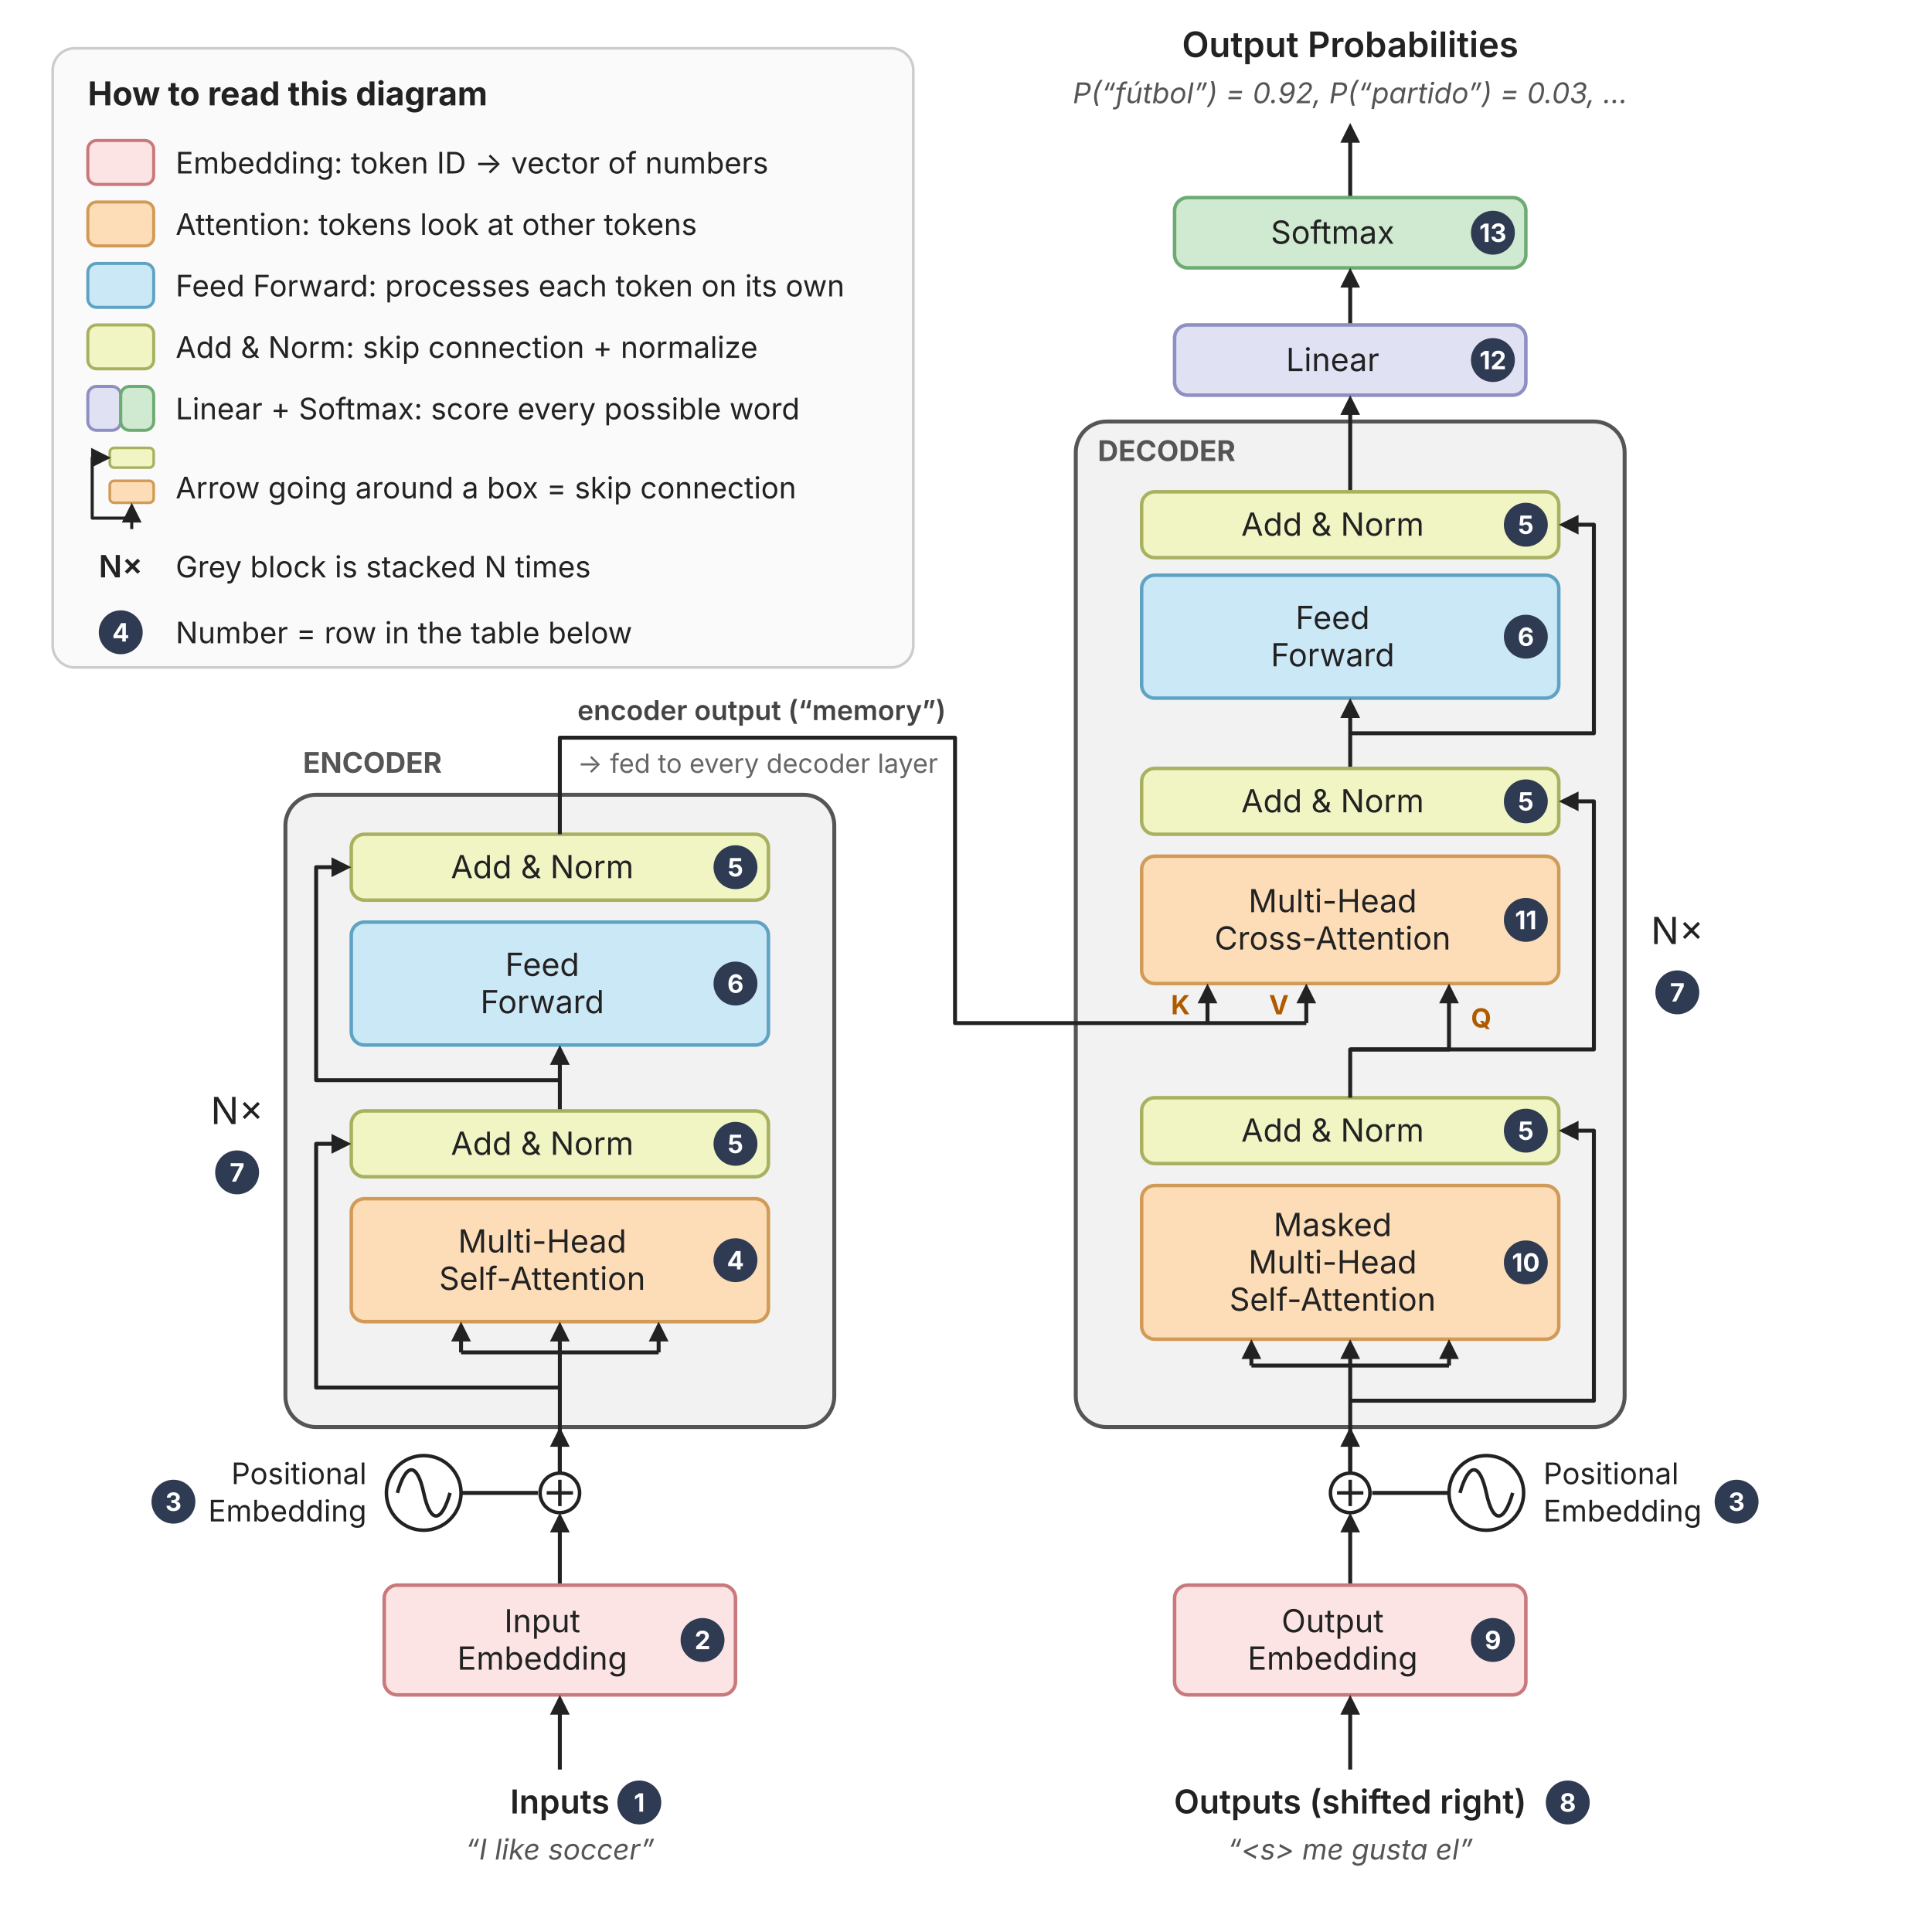
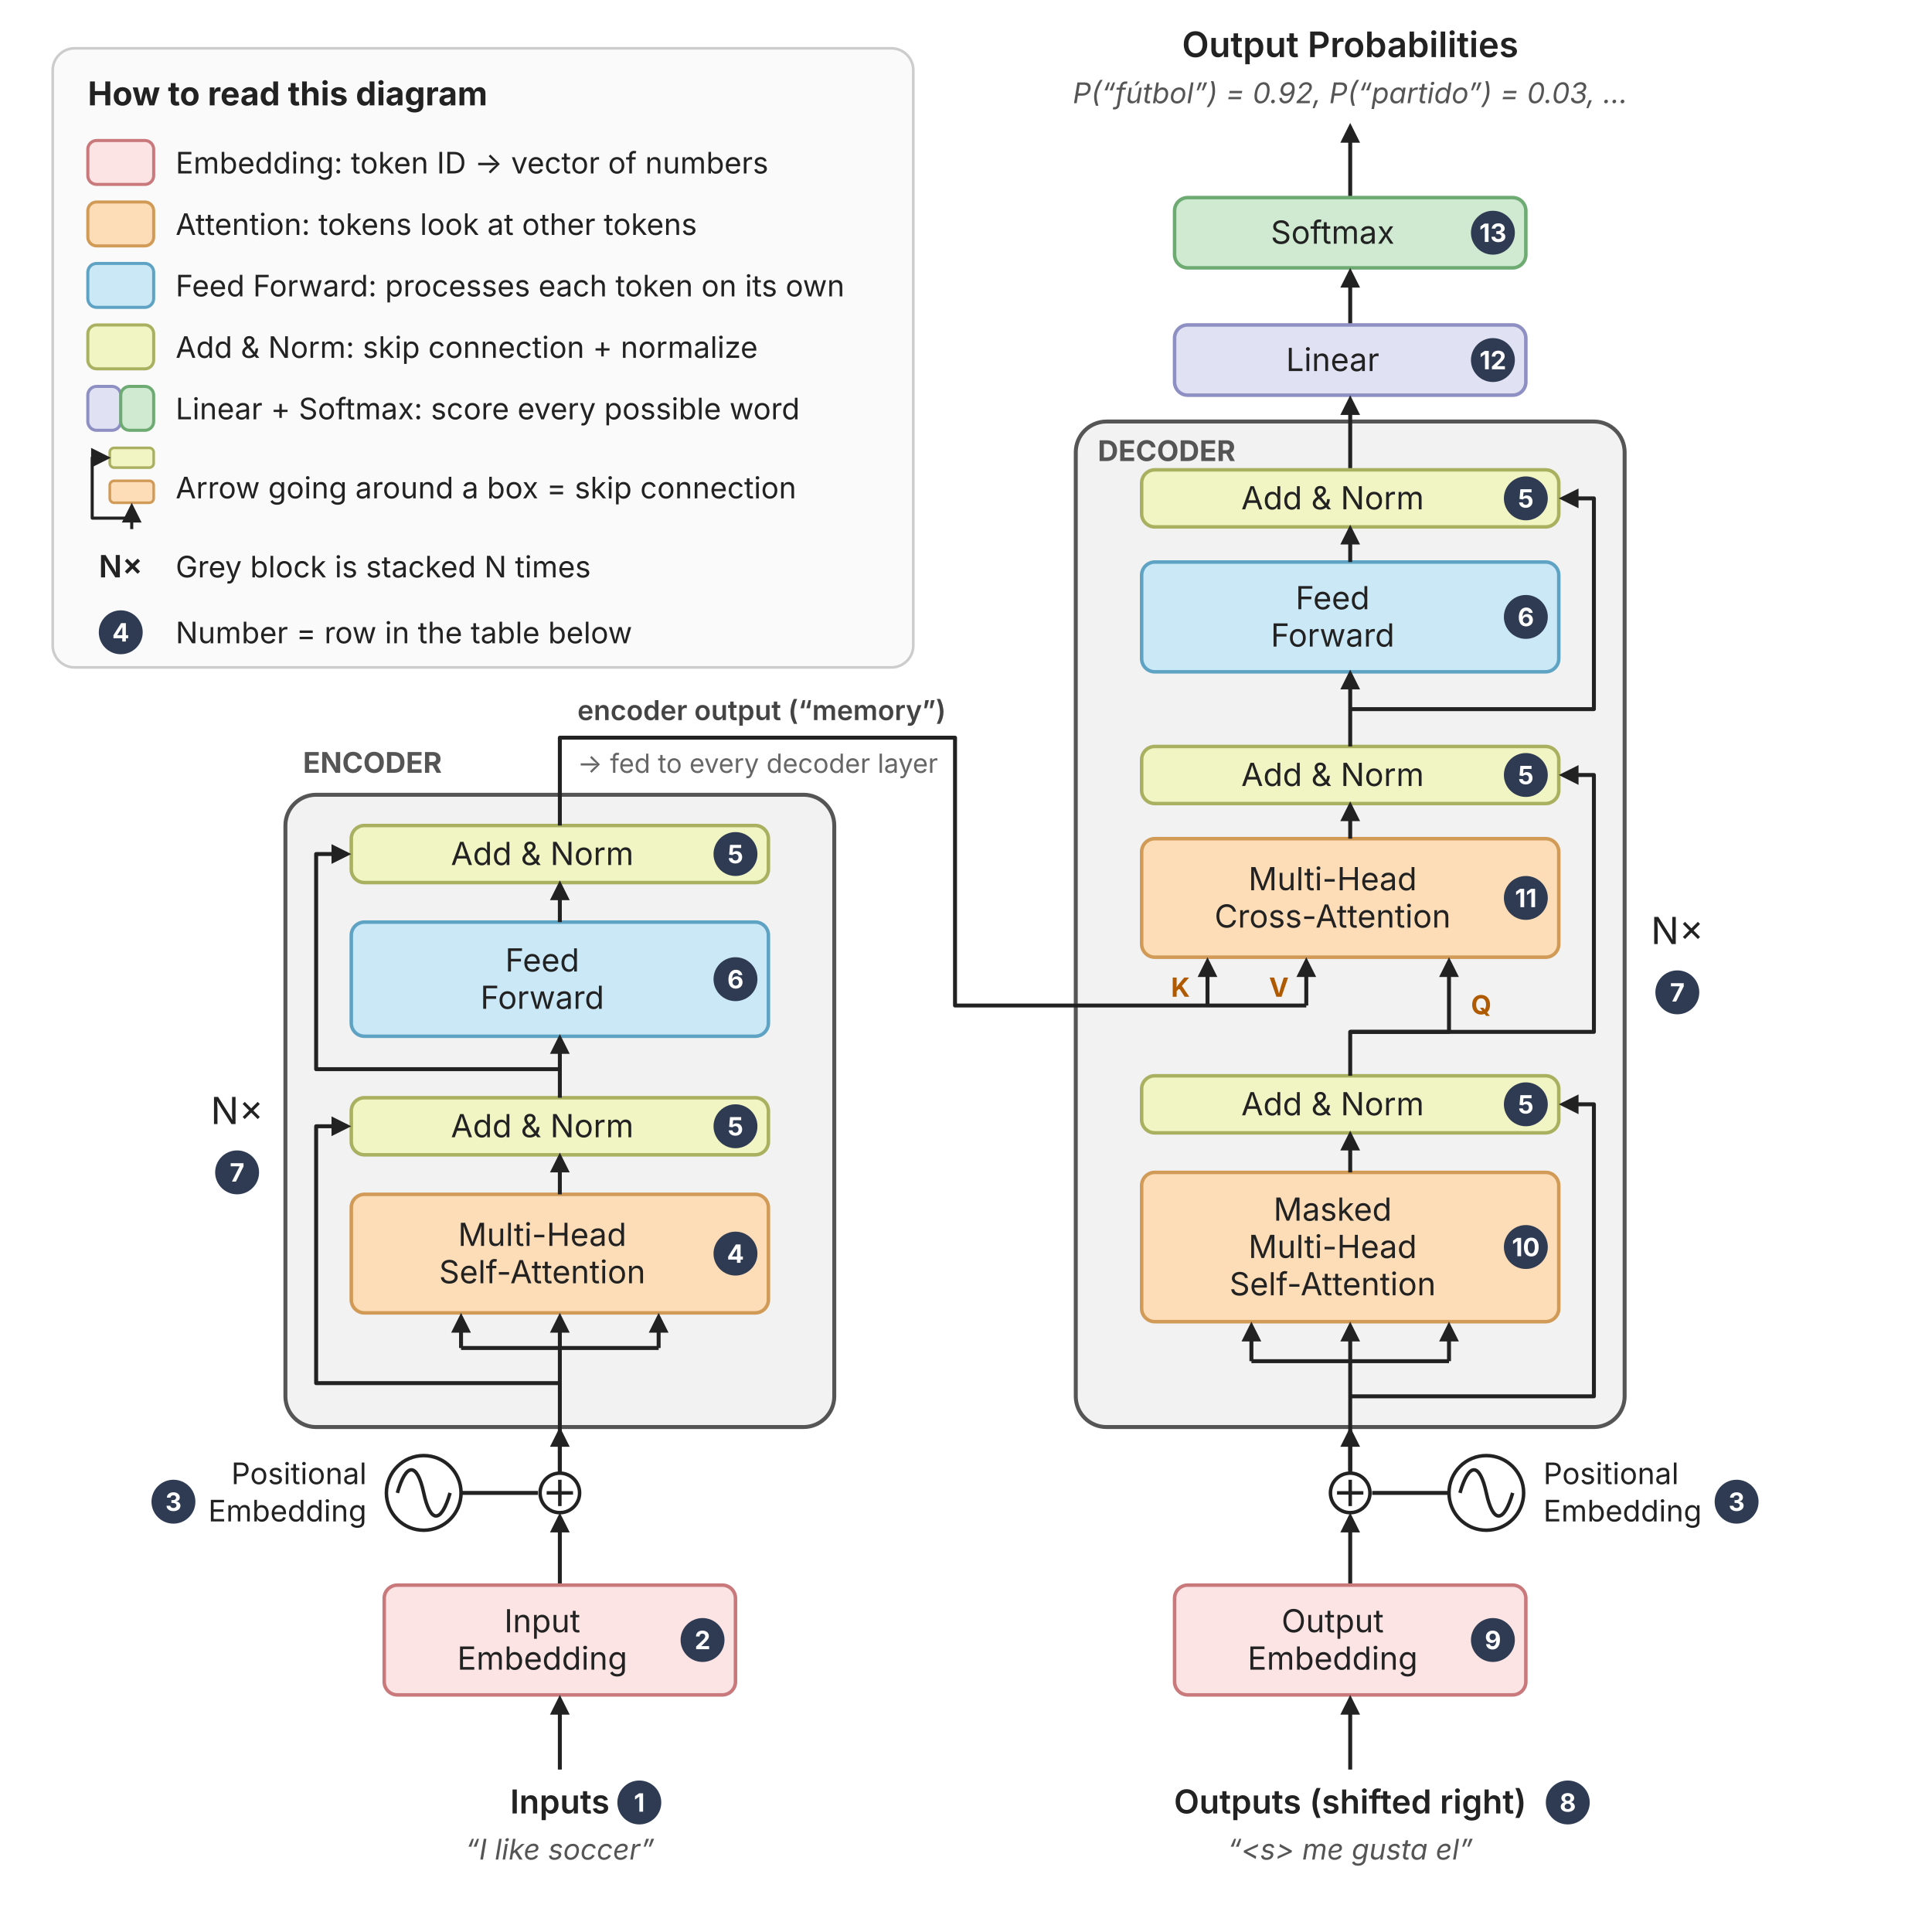
<svg xmlns="http://www.w3.org/2000/svg" width="880" height="880" viewBox="0 0 880 880">
  <defs>
    <marker id="ah" markerWidth="9" markerHeight="9" refX="7" refY="4.5" orient="auto" markerUnits="userSpaceOnUse">
      <path d="M0,0 L9,4.5 L0,9 z" fill="#222" />
    </marker>
  </defs>
  <rect width="880" height="880" fill="white" />
  <rect x="24" y="22" width="392" height="282" rx="10" fill="#FAFAFA" stroke="#CCC" stroke-width="1.2" />
  <text x="40" y="48" font-family="Inter, Arial, Helvetica, sans-serif" font-size="15" font-weight="700" text-anchor="start" fill="#222">How to read this diagram</text>
  <rect x="40.0" y="64" width="30.0" height="20" rx="4" fill="#FCE3E4" stroke="#C9787B" stroke-width="1.4" />
  <text x="80" y="79" font-family="Inter, Arial, Helvetica, sans-serif" font-size="13.5" font-weight="400" text-anchor="start" fill="#222">Embedding: token ID → vector of numbers</text>
  <rect x="40.0" y="92" width="30.0" height="20" rx="4" fill="#FDDDB7" stroke="#D19A56" stroke-width="1.4" />
  <text x="80" y="107" font-family="Inter, Arial, Helvetica, sans-serif" font-size="13.5" font-weight="400" text-anchor="start" fill="#222">Attention: tokens look at other tokens</text>
  <rect x="40.0" y="120" width="30.0" height="20" rx="4" fill="#CBE8F6" stroke="#5FA3C4" stroke-width="1.4" />
  <text x="80" y="135" font-family="Inter, Arial, Helvetica, sans-serif" font-size="13.5" font-weight="400" text-anchor="start" fill="#222">Feed Forward: processes each token on its own</text>
  <rect x="40.0" y="148" width="30.0" height="20" rx="4" fill="#F1F5C4" stroke="#A9B160" stroke-width="1.4" />
  <text x="80" y="163" font-family="Inter, Arial, Helvetica, sans-serif" font-size="13.5" font-weight="400" text-anchor="start" fill="#222">Add &amp; Norm: skip connection + normalize</text>
  <rect x="40.0" y="176" width="15.0" height="20" rx="4" fill="#E1E1F4" stroke="#8E8FC2" stroke-width="1.4" />
  <rect x="55.0" y="176" width="15.0" height="20" rx="4" fill="#CFEAD1" stroke="#6EAB73" stroke-width="1.4" />
  <text x="80" y="191" font-family="Inter, Arial, Helvetica, sans-serif" font-size="13.5" font-weight="400" text-anchor="start" fill="#222">Linear + Softmax: score every possible word</text>
  <rect x="50" y="204" width="20" height="9" rx="2" fill="#F1F5C4" stroke="#A9B160" stroke-width="1.2" />
  <rect x="50" y="219" width="20" height="10" rx="2" fill="#FDDDB7" stroke="#D19A56" stroke-width="1.2" />
  <path d="M60,241 L60,231" fill="none" stroke="#222" stroke-width="1.4" stroke-linejoin="round" marker-end="url(#ah)" />
  <path d="M60,236 L42,236 L42,208.5 L48.5,208.5" fill="none" stroke="#222" stroke-width="1.4" stroke-linejoin="round" marker-end="url(#ah)" />
  <text x="80" y="227" font-family="Inter, Arial, Helvetica, sans-serif" font-size="13.5" font-weight="400" text-anchor="start" fill="#222">Arrow going around a box = skip connection</text>
  <text x="55" y="263" font-family="Inter, Arial, Helvetica, sans-serif" font-size="14" font-weight="600" text-anchor="middle" fill="#222">N×</text>
  <text x="80" y="263" font-family="Inter, Arial, Helvetica, sans-serif" font-size="13.5" font-weight="400" text-anchor="start" fill="#222">Grey block is stacked N times</text>
  <circle cx="55" cy="288" r="10" fill="#2F3B52" />
  <text x="55" y="292.2" font-family="Inter, Arial, Helvetica, sans-serif" font-size="11.5" font-weight="700" text-anchor="middle" fill="white">4</text>
  <text x="80" y="293" font-family="Inter, Arial, Helvetica, sans-serif" font-size="13.5" font-weight="400" text-anchor="start" fill="#222">Number = row in the table below</text>
  <rect x="130" y="362" width="250" height="288" rx="14" fill="#F2F2F2" stroke="#555" stroke-width="1.8" />
  <rect x="490" y="192" width="250" height="458" rx="14" fill="#F2F2F2" stroke="#555" stroke-width="1.8" />
  <text x="138" y="352" font-family="Inter, Arial, Helvetica, sans-serif" font-size="13" font-weight="700" text-anchor="start" fill="#555">ENCODER</text>
  <text x="500" y="210" font-family="Inter, Arial, Helvetica, sans-serif" font-size="13" font-weight="700" text-anchor="start" fill="#555">DECODER</text>
  <text x="108" y="512" font-family="Inter, Arial, Helvetica, sans-serif" font-size="17" font-weight="400" text-anchor="middle" fill="#222">N×</text>
  <circle cx="108" cy="534" r="10" fill="#2F3B52" />
  <text x="108" y="538.2" font-family="Inter, Arial, Helvetica, sans-serif" font-size="11.5" font-weight="700" text-anchor="middle" fill="white">7</text>
  <text x="764" y="430" font-family="Inter, Arial, Helvetica, sans-serif" font-size="17" font-weight="400" text-anchor="middle" fill="#222">N×</text>
  <circle cx="764" cy="452" r="10" fill="#2F3B52" />
  <text x="764" y="456.2" font-family="Inter, Arial, Helvetica, sans-serif" font-size="11.5" font-weight="700" text-anchor="middle" fill="white">7</text>
  <text x="615" y="26" font-family="Inter, Arial, Helvetica, sans-serif" font-size="16" font-weight="600" text-anchor="middle" fill="#222">Output Probabilities</text>
  <text x="615" y="47" font-family="Inter, Arial, Helvetica, sans-serif" font-size="13" font-weight="400" text-anchor="middle" fill="#555" font-style="italic">P(“fútbol”) = 0.92,  P(“partido”) = 0.03, …</text>
  <path d="M615,90 L615,58" fill="none" stroke="#222" stroke-width="1.8" stroke-linejoin="round" marker-end="url(#ah)" />
  <rect x="535" y="90" width="160" height="32" rx="6" fill="#CFEAD1" stroke="#6EAB73" stroke-width="1.6" />
  <text x="607.0" y="111.0" font-family="Inter, Arial, Helvetica, sans-serif" font-size="14.5" text-anchor="middle" fill="#222">Softmax</text>
  <circle cx="680" cy="106.0" r="10" fill="#2F3B52" />
  <text x="680" y="110.2" font-family="Inter, Arial, Helvetica, sans-serif" font-size="11.5" font-weight="700" text-anchor="middle" fill="white">13</text>
  <path d="M615,148 L615,124" fill="none" stroke="#222" stroke-width="1.8" stroke-linejoin="round" marker-end="url(#ah)" />
  <rect x="535" y="148" width="160" height="32" rx="6" fill="#E1E1F4" stroke="#8E8FC2" stroke-width="1.6" />
  <text x="607.0" y="169.0" font-family="Inter, Arial, Helvetica, sans-serif" font-size="14.5" text-anchor="middle" fill="#222">Linear</text>
  <circle cx="680" cy="164.0" r="10" fill="#2F3B52" />
  <text x="680" y="168.2" font-family="Inter, Arial, Helvetica, sans-serif" font-size="11.5" font-weight="700" text-anchor="middle" fill="white">12</text>
-   <path d="M615,224 L615,182" fill="none" stroke="#222" stroke-width="1.8" stroke-linejoin="round" marker-end="url(#ah)" />
-   <rect x="520" y="224" width="190" height="30" rx="6" fill="#F1F5C4" stroke="#A9B160" stroke-width="1.6" />
-   <text x="607.0" y="244.0" font-family="Inter, Arial, Helvetica, sans-serif" font-size="14.5" text-anchor="middle" fill="#222">Add &amp; Norm</text>
-   <circle cx="695" cy="239.0" r="10" fill="#2F3B52" />
-   <text x="695" y="243.2" font-family="Inter, Arial, Helvetica, sans-serif" font-size="11.5" font-weight="700" text-anchor="middle" fill="white">5</text>
-   <rect x="520" y="262" width="190" height="56" rx="6" fill="#CBE8F6" stroke="#5FA3C4" stroke-width="1.6" />
-   <text x="607.0" y="286.5" font-family="Inter, Arial, Helvetica, sans-serif" font-size="14.5" text-anchor="middle" fill="#222">Feed</text>
-   <text x="607.0" y="303.5" font-family="Inter, Arial, Helvetica, sans-serif" font-size="14.5" text-anchor="middle" fill="#222">Forward</text>
-   <circle cx="695" cy="290.0" r="10" fill="#2F3B52" />
-   <text x="695" y="294.2" font-family="Inter, Arial, Helvetica, sans-serif" font-size="11.5" font-weight="700" text-anchor="middle" fill="white">6</text>
-   <path d="M615,350 L615,320" fill="none" stroke="#222" stroke-width="1.8" stroke-linejoin="round" marker-end="url(#ah)" />
-   <rect x="520" y="350" width="190" height="30" rx="6" fill="#F1F5C4" stroke="#A9B160" stroke-width="1.6" />
-   <text x="607.0" y="370.0" font-family="Inter, Arial, Helvetica, sans-serif" font-size="14.5" text-anchor="middle" fill="#222">Add &amp; Norm</text>
-   <circle cx="695" cy="365.0" r="10" fill="#2F3B52" />
-   <text x="695" y="369.2" font-family="Inter, Arial, Helvetica, sans-serif" font-size="11.5" font-weight="700" text-anchor="middle" fill="white">5</text>
-   <rect x="520" y="390" width="190" height="58" rx="6" fill="#FDDDB7" stroke="#D19A56" stroke-width="1.6" />
-   <text x="607.0" y="415.5" font-family="Inter, Arial, Helvetica, sans-serif" font-size="14.5" text-anchor="middle" fill="#222">Multi-Head</text>
-   <text x="607.0" y="432.5" font-family="Inter, Arial, Helvetica, sans-serif" font-size="14.5" text-anchor="middle" fill="#222">Cross-Attention</text>
-   <circle cx="695" cy="419.0" r="10" fill="#2F3B52" />
-   <text x="695" y="423.2" font-family="Inter, Arial, Helvetica, sans-serif" font-size="11.5" font-weight="700" text-anchor="middle" fill="white">11</text>
-   <rect x="520" y="500" width="190" height="30" rx="6" fill="#F1F5C4" stroke="#A9B160" stroke-width="1.6" />
-   <text x="607.0" y="520.0" font-family="Inter, Arial, Helvetica, sans-serif" font-size="14.5" text-anchor="middle" fill="#222">Add &amp; Norm</text>
-   <circle cx="695" cy="515.0" r="10" fill="#2F3B52" />
-   <text x="695" y="519.2" font-family="Inter, Arial, Helvetica, sans-serif" font-size="11.5" font-weight="700" text-anchor="middle" fill="white">5</text>
-   <rect x="520" y="540" width="190" height="70" rx="6" fill="#FDDDB7" stroke="#D19A56" stroke-width="1.6" />
-   <text x="607.0" y="563.0" font-family="Inter, Arial, Helvetica, sans-serif" font-size="14.5" text-anchor="middle" fill="#222">Masked</text>
-   <text x="607.0" y="580.0" font-family="Inter, Arial, Helvetica, sans-serif" font-size="14.5" text-anchor="middle" fill="#222">Multi-Head</text>
-   <text x="607.0" y="597.0" font-family="Inter, Arial, Helvetica, sans-serif" font-size="14.5" text-anchor="middle" fill="#222">Self-Attention</text>
-   <circle cx="695" cy="575.0" r="10" fill="#2F3B52" />
-   <text x="695" y="579.2" font-family="Inter, Arial, Helvetica, sans-serif" font-size="11.5" font-weight="700" text-anchor="middle" fill="white">10</text>
-   <path d="M615,334 L726,334 L726,239 L712,239" fill="none" stroke="#222" stroke-width="1.8" stroke-linejoin="round" marker-end="url(#ah)" />
-   <path d="M615,500 L615,478 L660,478 L660,450" fill="none" stroke="#222" stroke-width="1.8" stroke-linejoin="round" marker-end="url(#ah)" />
-   <text x="670" y="468" font-family="Inter, Arial, Helvetica, sans-serif" font-size="12" font-weight="700" text-anchor="start" fill="#B05A00">Q</text>
-   <path d="M615,478 L726,478 L726,365 L712,365" fill="none" stroke="#222" stroke-width="1.8" stroke-linejoin="round" marker-end="url(#ah)" />
-   <path d="M615,670 L615,622" fill="none" stroke="#222" stroke-width="1.8" stroke-linejoin="round" />
-   <path d="M570,622 L660,622" fill="none" stroke="#222" stroke-width="1.8" stroke-linejoin="round" />
-   <path d="M570,622 L570,612" fill="none" stroke="#222" stroke-width="1.8" stroke-linejoin="round" marker-end="url(#ah)" />
-   <path d="M615,622 L615,612" fill="none" stroke="#222" stroke-width="1.8" stroke-linejoin="round" marker-end="url(#ah)" />
-   <path d="M660,622 L660,612" fill="none" stroke="#222" stroke-width="1.8" stroke-linejoin="round" marker-end="url(#ah)" />
-   <path d="M615,638 L726,638 L726,515 L712,515" fill="none" stroke="#222" stroke-width="1.8" stroke-linejoin="round" marker-end="url(#ah)" />
-   <rect x="160" y="380" width="190" height="30" rx="6" fill="#F1F5C4" stroke="#A9B160" stroke-width="1.6" />
-   <text x="247.0" y="400.0" font-family="Inter, Arial, Helvetica, sans-serif" font-size="14.5" text-anchor="middle" fill="#222">Add &amp; Norm</text>
-   <circle cx="335" cy="395.0" r="10" fill="#2F3B52" />
-   <text x="335" y="399.2" font-family="Inter, Arial, Helvetica, sans-serif" font-size="11.5" font-weight="700" text-anchor="middle" fill="white">5</text>
-   <rect x="160" y="420" width="190" height="56" rx="6" fill="#CBE8F6" stroke="#5FA3C4" stroke-width="1.6" />
-   <text x="247.0" y="444.5" font-family="Inter, Arial, Helvetica, sans-serif" font-size="14.5" text-anchor="middle" fill="#222">Feed</text>
-   <text x="247.0" y="461.5" font-family="Inter, Arial, Helvetica, sans-serif" font-size="14.5" text-anchor="middle" fill="#222">Forward</text>
-   <circle cx="335" cy="448.0" r="10" fill="#2F3B52" />
-   <text x="335" y="452.2" font-family="Inter, Arial, Helvetica, sans-serif" font-size="11.5" font-weight="700" text-anchor="middle" fill="white">6</text>
-   <path d="M255,506 L255,478" fill="none" stroke="#222" stroke-width="1.8" stroke-linejoin="round" marker-end="url(#ah)" />
-   <rect x="160" y="506" width="190" height="30" rx="6" fill="#F1F5C4" stroke="#A9B160" stroke-width="1.6" />
-   <text x="247.0" y="526.0" font-family="Inter, Arial, Helvetica, sans-serif" font-size="14.5" text-anchor="middle" fill="#222">Add &amp; Norm</text>
-   <circle cx="335" cy="521.0" r="10" fill="#2F3B52" />
-   <text x="335" y="525.2" font-family="Inter, Arial, Helvetica, sans-serif" font-size="11.5" font-weight="700" text-anchor="middle" fill="white">5</text>
-   <rect x="160" y="546" width="190" height="56" rx="6" fill="#FDDDB7" stroke="#D19A56" stroke-width="1.6" />
-   <text x="247.0" y="570.5" font-family="Inter, Arial, Helvetica, sans-serif" font-size="14.5" text-anchor="middle" fill="#222">Multi-Head</text>
-   <text x="247.0" y="587.5" font-family="Inter, Arial, Helvetica, sans-serif" font-size="14.5" text-anchor="middle" fill="#222">Self-Attention</text>
-   <circle cx="335" cy="574.0" r="10" fill="#2F3B52" />
-   <text x="335" y="578.2" font-family="Inter, Arial, Helvetica, sans-serif" font-size="11.5" font-weight="700" text-anchor="middle" fill="white">4</text>
-   <path d="M255,492 L144,492 L144,395 L158,395" fill="none" stroke="#222" stroke-width="1.8" stroke-linejoin="round" marker-end="url(#ah)" />
-   <path d="M255,670 L255,616" fill="none" stroke="#222" stroke-width="1.8" stroke-linejoin="round" />
-   <path d="M210,616 L300,616" fill="none" stroke="#222" stroke-width="1.8" stroke-linejoin="round" />
-   <path d="M210,616 L210,604" fill="none" stroke="#222" stroke-width="1.8" stroke-linejoin="round" marker-end="url(#ah)" />
-   <path d="M255,616 L255,604" fill="none" stroke="#222" stroke-width="1.8" stroke-linejoin="round" marker-end="url(#ah)" />
-   <path d="M300,616 L300,604" fill="none" stroke="#222" stroke-width="1.8" stroke-linejoin="round" marker-end="url(#ah)" />
-   <path d="M255,632 L144,632 L144,521 L158,521" fill="none" stroke="#222" stroke-width="1.8" stroke-linejoin="round" marker-end="url(#ah)" />
-   <path d="M255,380 L255,336 L435,336 L435,466 L595,466" fill="none" stroke="#222" stroke-width="1.8" stroke-linejoin="round" />
-   <path d="M550,466 L550,450" fill="none" stroke="#222" stroke-width="1.8" stroke-linejoin="round" marker-end="url(#ah)" />
-   <path d="M595,466 L595,450" fill="none" stroke="#222" stroke-width="1.8" stroke-linejoin="round" marker-end="url(#ah)" />
-   <text x="542" y="462" font-family="Inter, Arial, Helvetica, sans-serif" font-size="12" font-weight="700" text-anchor="end" fill="#B05A00">K</text>
-   <text x="587" y="462" font-family="Inter, Arial, Helvetica, sans-serif" font-size="12" font-weight="700" text-anchor="end" fill="#B05A00">V</text>
+   <path d="M615,214 L615,182" fill="none" stroke="#222" stroke-width="1.8" stroke-linejoin="round" marker-end="url(#ah)" />
+   <rect x="520" y="214" width="190" height="26" rx="6" fill="#F1F5C4" stroke="#A9B160" stroke-width="1.6" />
+   <text x="607.0" y="232.0" font-family="Inter, Arial, Helvetica, sans-serif" font-size="14.5" text-anchor="middle" fill="#222">Add &amp; Norm</text>
+   <circle cx="695" cy="227.0" r="10" fill="#2F3B52" />
+   <text x="695" y="231.2" font-family="Inter, Arial, Helvetica, sans-serif" font-size="11.5" font-weight="700" text-anchor="middle" fill="white">5</text>
+   <rect x="520" y="256" width="190" height="50" rx="6" fill="#CBE8F6" stroke="#5FA3C4" stroke-width="1.6" />
+   <text x="607.0" y="277.5" font-family="Inter, Arial, Helvetica, sans-serif" font-size="14.5" text-anchor="middle" fill="#222">Feed</text>
+   <text x="607.0" y="294.5" font-family="Inter, Arial, Helvetica, sans-serif" font-size="14.5" text-anchor="middle" fill="#222">Forward</text>
+   <circle cx="695" cy="281.0" r="10" fill="#2F3B52" />
+   <text x="695" y="285.2" font-family="Inter, Arial, Helvetica, sans-serif" font-size="11.5" font-weight="700" text-anchor="middle" fill="white">6</text>
+   <path d="M615,256 L615,241" fill="none" stroke="#222" stroke-width="1.8" stroke-linejoin="round" marker-end="url(#ah)" />
+   <rect x="520" y="340" width="190" height="26" rx="6" fill="#F1F5C4" stroke="#A9B160" stroke-width="1.6" />
+   <text x="607.0" y="358.0" font-family="Inter, Arial, Helvetica, sans-serif" font-size="14.5" text-anchor="middle" fill="#222">Add &amp; Norm</text>
+   <circle cx="695" cy="353.0" r="10" fill="#2F3B52" />
+   <text x="695" y="357.2" font-family="Inter, Arial, Helvetica, sans-serif" font-size="11.5" font-weight="700" text-anchor="middle" fill="white">5</text>
+   <path d="M615,340 L615,307" fill="none" stroke="#222" stroke-width="1.8" stroke-linejoin="round" marker-end="url(#ah)" />
+   <rect x="520" y="382" width="190" height="54" rx="6" fill="#FDDDB7" stroke="#D19A56" stroke-width="1.6" />
+   <text x="607.0" y="405.5" font-family="Inter, Arial, Helvetica, sans-serif" font-size="14.5" text-anchor="middle" fill="#222">Multi-Head</text>
+   <text x="607.0" y="422.5" font-family="Inter, Arial, Helvetica, sans-serif" font-size="14.5" text-anchor="middle" fill="#222">Cross-Attention</text>
+   <circle cx="695" cy="409.0" r="10" fill="#2F3B52" />
+   <text x="695" y="413.2" font-family="Inter, Arial, Helvetica, sans-serif" font-size="11.5" font-weight="700" text-anchor="middle" fill="white">11</text>
+   <path d="M615,382 L615,367" fill="none" stroke="#222" stroke-width="1.8" stroke-linejoin="round" marker-end="url(#ah)" />
+   <rect x="520" y="490" width="190" height="26" rx="6" fill="#F1F5C4" stroke="#A9B160" stroke-width="1.6" />
+   <text x="607.0" y="508.0" font-family="Inter, Arial, Helvetica, sans-serif" font-size="14.5" text-anchor="middle" fill="#222">Add &amp; Norm</text>
+   <circle cx="695" cy="503.0" r="10" fill="#2F3B52" />
+   <text x="695" y="507.2" font-family="Inter, Arial, Helvetica, sans-serif" font-size="11.5" font-weight="700" text-anchor="middle" fill="white">5</text>
+   <rect x="520" y="534" width="190" height="68" rx="6" fill="#FDDDB7" stroke="#D19A56" stroke-width="1.6" />
+   <text x="607.0" y="556.0" font-family="Inter, Arial, Helvetica, sans-serif" font-size="14.5" text-anchor="middle" fill="#222">Masked</text>
+   <text x="607.0" y="573.0" font-family="Inter, Arial, Helvetica, sans-serif" font-size="14.5" text-anchor="middle" fill="#222">Multi-Head</text>
+   <text x="607.0" y="590.0" font-family="Inter, Arial, Helvetica, sans-serif" font-size="14.5" text-anchor="middle" fill="#222">Self-Attention</text>
+   <circle cx="695" cy="568.0" r="10" fill="#2F3B52" />
+   <text x="695" y="572.2" font-family="Inter, Arial, Helvetica, sans-serif" font-size="11.5" font-weight="700" text-anchor="middle" fill="white">10</text>
+   <path d="M615,534 L615,517" fill="none" stroke="#222" stroke-width="1.8" stroke-linejoin="round" marker-end="url(#ah)" />
+   <path d="M615,323 L726,323 L726,227 L712,227" fill="none" stroke="#222" stroke-width="1.8" stroke-linejoin="round" marker-end="url(#ah)" />
+   <path d="M615,490 L615,470 L660,470 L660,438" fill="none" stroke="#222" stroke-width="1.8" stroke-linejoin="round" marker-end="url(#ah)" />
+   <text x="670" y="462" font-family="Inter, Arial, Helvetica, sans-serif" font-size="12" font-weight="700" text-anchor="start" fill="#B05A00">Q</text>
+   <path d="M615,470 L726,470 L726,353 L712,353" fill="none" stroke="#222" stroke-width="1.8" stroke-linejoin="round" marker-end="url(#ah)" />
+   <path d="M615,670 L615,620" fill="none" stroke="#222" stroke-width="1.8" stroke-linejoin="round" />
+   <path d="M570,620 L660,620" fill="none" stroke="#222" stroke-width="1.8" stroke-linejoin="round" />
+   <path d="M570,620 L570,604" fill="none" stroke="#222" stroke-width="1.8" stroke-linejoin="round" marker-end="url(#ah)" />
+   <path d="M615,620 L615,604" fill="none" stroke="#222" stroke-width="1.8" stroke-linejoin="round" marker-end="url(#ah)" />
+   <path d="M660,620 L660,604" fill="none" stroke="#222" stroke-width="1.8" stroke-linejoin="round" marker-end="url(#ah)" />
+   <path d="M615,636 L726,636 L726,503 L712,503" fill="none" stroke="#222" stroke-width="1.8" stroke-linejoin="round" marker-end="url(#ah)" />
+   <rect x="160" y="376" width="190" height="26" rx="6" fill="#F1F5C4" stroke="#A9B160" stroke-width="1.6" />
+   <text x="247.0" y="394.0" font-family="Inter, Arial, Helvetica, sans-serif" font-size="14.5" text-anchor="middle" fill="#222">Add &amp; Norm</text>
+   <circle cx="335" cy="389.0" r="10" fill="#2F3B52" />
+   <text x="335" y="393.2" font-family="Inter, Arial, Helvetica, sans-serif" font-size="11.5" font-weight="700" text-anchor="middle" fill="white">5</text>
+   <rect x="160" y="420" width="190" height="52" rx="6" fill="#CBE8F6" stroke="#5FA3C4" stroke-width="1.6" />
+   <text x="247.0" y="442.5" font-family="Inter, Arial, Helvetica, sans-serif" font-size="14.5" text-anchor="middle" fill="#222">Feed</text>
+   <text x="247.0" y="459.5" font-family="Inter, Arial, Helvetica, sans-serif" font-size="14.5" text-anchor="middle" fill="#222">Forward</text>
+   <circle cx="335" cy="446.0" r="10" fill="#2F3B52" />
+   <text x="335" y="450.2" font-family="Inter, Arial, Helvetica, sans-serif" font-size="11.5" font-weight="700" text-anchor="middle" fill="white">6</text>
+   <path d="M255,420 L255,403" fill="none" stroke="#222" stroke-width="1.8" stroke-linejoin="round" marker-end="url(#ah)" />
+   <rect x="160" y="500" width="190" height="26" rx="6" fill="#F1F5C4" stroke="#A9B160" stroke-width="1.6" />
+   <text x="247.0" y="518.0" font-family="Inter, Arial, Helvetica, sans-serif" font-size="14.5" text-anchor="middle" fill="#222">Add &amp; Norm</text>
+   <circle cx="335" cy="513.0" r="10" fill="#2F3B52" />
+   <text x="335" y="517.2" font-family="Inter, Arial, Helvetica, sans-serif" font-size="11.5" font-weight="700" text-anchor="middle" fill="white">5</text>
+   <path d="M255,500 L255,473" fill="none" stroke="#222" stroke-width="1.8" stroke-linejoin="round" marker-end="url(#ah)" />
+   <rect x="160" y="544" width="190" height="54" rx="6" fill="#FDDDB7" stroke="#D19A56" stroke-width="1.6" />
+   <text x="247.0" y="567.5" font-family="Inter, Arial, Helvetica, sans-serif" font-size="14.5" text-anchor="middle" fill="#222">Multi-Head</text>
+   <text x="247.0" y="584.5" font-family="Inter, Arial, Helvetica, sans-serif" font-size="14.5" text-anchor="middle" fill="#222">Self-Attention</text>
+   <circle cx="335" cy="571.0" r="10" fill="#2F3B52" />
+   <text x="335" y="575.2" font-family="Inter, Arial, Helvetica, sans-serif" font-size="11.5" font-weight="700" text-anchor="middle" fill="white">4</text>
+   <path d="M255,544 L255,527" fill="none" stroke="#222" stroke-width="1.8" stroke-linejoin="round" marker-end="url(#ah)" />
+   <path d="M255,487 L144,487 L144,389 L158,389" fill="none" stroke="#222" stroke-width="1.8" stroke-linejoin="round" marker-end="url(#ah)" />
+   <path d="M255,670 L255,614" fill="none" stroke="#222" stroke-width="1.8" stroke-linejoin="round" />
+   <path d="M210,614 L300,614" fill="none" stroke="#222" stroke-width="1.8" stroke-linejoin="round" />
+   <path d="M210,614 L210,600" fill="none" stroke="#222" stroke-width="1.8" stroke-linejoin="round" marker-end="url(#ah)" />
+   <path d="M255,614 L255,600" fill="none" stroke="#222" stroke-width="1.8" stroke-linejoin="round" marker-end="url(#ah)" />
+   <path d="M300,614 L300,600" fill="none" stroke="#222" stroke-width="1.8" stroke-linejoin="round" marker-end="url(#ah)" />
+   <path d="M255,630 L144,630 L144,513 L158,513" fill="none" stroke="#222" stroke-width="1.8" stroke-linejoin="round" marker-end="url(#ah)" />
+   <path d="M255,376 L255,336 L435,336 L435,458 L595,458" fill="none" stroke="#222" stroke-width="1.8" stroke-linejoin="round" />
+   <path d="M550,458 L550,438" fill="none" stroke="#222" stroke-width="1.8" stroke-linejoin="round" marker-end="url(#ah)" />
+   <path d="M595,458 L595,438" fill="none" stroke="#222" stroke-width="1.8" stroke-linejoin="round" marker-end="url(#ah)" />
+   <text x="542" y="454" font-family="Inter, Arial, Helvetica, sans-serif" font-size="12" font-weight="700" text-anchor="end" fill="#B05A00">K</text>
+   <text x="587" y="454" font-family="Inter, Arial, Helvetica, sans-serif" font-size="12" font-weight="700" text-anchor="end" fill="#B05A00">V</text>
  <text x="263" y="328" font-family="Inter, Arial, Helvetica, sans-serif" font-size="12.5" font-weight="600" text-anchor="start" fill="#444">encoder output (“memory”)</text>
  <text x="263" y="352" font-family="Inter, Arial, Helvetica, sans-serif" font-size="12" font-weight="400" text-anchor="start" fill="#666">→ fed to every decoder layer</text>
  <circle cx="255" cy="680" r="9" fill="white" stroke="#222" stroke-width="1.6" />
  <path d="M249,680 L261,680" fill="none" stroke="#222" stroke-width="1.6" stroke-linejoin="round" />
  <path d="M255,674 L255,686" fill="none" stroke="#222" stroke-width="1.6" stroke-linejoin="round" />
  <path d="M255,671 L255,652" fill="none" stroke="#222" stroke-width="1.8" stroke-linejoin="round" marker-end="url(#ah)" />
  <circle cx="193" cy="680" r="17" fill="white" stroke="#222" stroke-width="1.6" />
  <path d="M181,680 C185,666 190,666 193,680 S201,694 205,680" fill="none" stroke="#222" stroke-width="1.6" />
  <path d="M210,680 L245,680" fill="none" stroke="#222" stroke-width="1.8" stroke-linejoin="round" />
  <text x="167" y="676" font-family="Inter, Arial, Helvetica, sans-serif" font-size="13.5" font-weight="400" text-anchor="end" fill="#222">Positional</text>
  <text x="167" y="693" font-family="Inter, Arial, Helvetica, sans-serif" font-size="13.5" font-weight="400" text-anchor="end" fill="#222">Embedding</text>
  <circle cx="79" cy="684" r="10" fill="#2F3B52" />
  <text x="79" y="688.2" font-family="Inter, Arial, Helvetica, sans-serif" font-size="11.5" font-weight="700" text-anchor="middle" fill="white">3</text>
  <path d="M255,722 L255,691" fill="none" stroke="#222" stroke-width="1.8" stroke-linejoin="round" marker-end="url(#ah)" />
  <rect x="175" y="722" width="160" height="50" rx="6" fill="#FCE3E4" stroke="#C9787B" stroke-width="1.6" />
  <text x="247.0" y="743.5" font-family="Inter, Arial, Helvetica, sans-serif" font-size="14.5" text-anchor="middle" fill="#222">Input</text>
  <text x="247.0" y="760.5" font-family="Inter, Arial, Helvetica, sans-serif" font-size="14.5" text-anchor="middle" fill="#222">Embedding</text>
  <circle cx="320" cy="747.0" r="10" fill="#2F3B52" />
  <text x="320" y="751.2" font-family="Inter, Arial, Helvetica, sans-serif" font-size="11.5" font-weight="700" text-anchor="middle" fill="white">2</text>
  <path d="M255,806 L255,774" fill="none" stroke="#222" stroke-width="1.8" stroke-linejoin="round" marker-end="url(#ah)" />
  <text x="255" y="826" font-family="Inter, Arial, Helvetica, sans-serif" font-size="15" font-weight="600" text-anchor="middle" fill="#222">Inputs</text>
  <circle cx="291.2" cy="821" r="10" fill="#2F3B52" />
  <text x="291.2" y="825.2" font-family="Inter, Arial, Helvetica, sans-serif" font-size="11.5" font-weight="700" text-anchor="middle" fill="white">1</text>
  <text x="255" y="847" font-family="Inter, Arial, Helvetica, sans-serif" font-size="13" font-weight="400" text-anchor="middle" fill="#555" font-style="italic">“I like soccer”</text>
  <circle cx="615" cy="680" r="9" fill="white" stroke="#222" stroke-width="1.6" />
  <path d="M609,680 L621,680" fill="none" stroke="#222" stroke-width="1.6" stroke-linejoin="round" />
  <path d="M615,674 L615,686" fill="none" stroke="#222" stroke-width="1.6" stroke-linejoin="round" />
  <path d="M615,671 L615,652" fill="none" stroke="#222" stroke-width="1.8" stroke-linejoin="round" marker-end="url(#ah)" />
  <circle cx="677" cy="680" r="17" fill="white" stroke="#222" stroke-width="1.6" />
  <path d="M665,680 C669,666 674,666 677,680 S685,694 689,680" fill="none" stroke="#222" stroke-width="1.6" />
  <path d="M660,680 L625,680" fill="none" stroke="#222" stroke-width="1.8" stroke-linejoin="round" />
  <text x="703" y="676" font-family="Inter, Arial, Helvetica, sans-serif" font-size="13.5" font-weight="400" text-anchor="start" fill="#222">Positional</text>
  <text x="703" y="693" font-family="Inter, Arial, Helvetica, sans-serif" font-size="13.5" font-weight="400" text-anchor="start" fill="#222">Embedding</text>
  <circle cx="791" cy="684" r="10" fill="#2F3B52" />
  <text x="791" y="688.2" font-family="Inter, Arial, Helvetica, sans-serif" font-size="11.5" font-weight="700" text-anchor="middle" fill="white">3</text>
  <path d="M615,722 L615,691" fill="none" stroke="#222" stroke-width="1.8" stroke-linejoin="round" marker-end="url(#ah)" />
  <rect x="535" y="722" width="160" height="50" rx="6" fill="#FCE3E4" stroke="#C9787B" stroke-width="1.6" />
  <text x="607.0" y="743.5" font-family="Inter, Arial, Helvetica, sans-serif" font-size="14.5" text-anchor="middle" fill="#222">Output</text>
  <text x="607.0" y="760.5" font-family="Inter, Arial, Helvetica, sans-serif" font-size="14.5" text-anchor="middle" fill="#222">Embedding</text>
  <circle cx="680" cy="747.0" r="10" fill="#2F3B52" />
  <text x="680" y="751.2" font-family="Inter, Arial, Helvetica, sans-serif" font-size="11.5" font-weight="700" text-anchor="middle" fill="white">9</text>
  <path d="M615,806 L615,774" fill="none" stroke="#222" stroke-width="1.8" stroke-linejoin="round" marker-end="url(#ah)" />
  <text x="615" y="826" font-family="Inter, Arial, Helvetica, sans-serif" font-size="15" font-weight="600" text-anchor="middle" fill="#222">Outputs (shifted right)</text>
  <circle cx="714.1" cy="821" r="10" fill="#2F3B52" />
  <text x="714.1" y="825.2" font-family="Inter, Arial, Helvetica, sans-serif" font-size="11.5" font-weight="700" text-anchor="middle" fill="white">8</text>
  <text x="615" y="847" font-family="Inter, Arial, Helvetica, sans-serif" font-size="13" font-weight="400" text-anchor="middle" fill="#555" font-style="italic">“&lt;s&gt; me gusta el”</text>
</svg>
